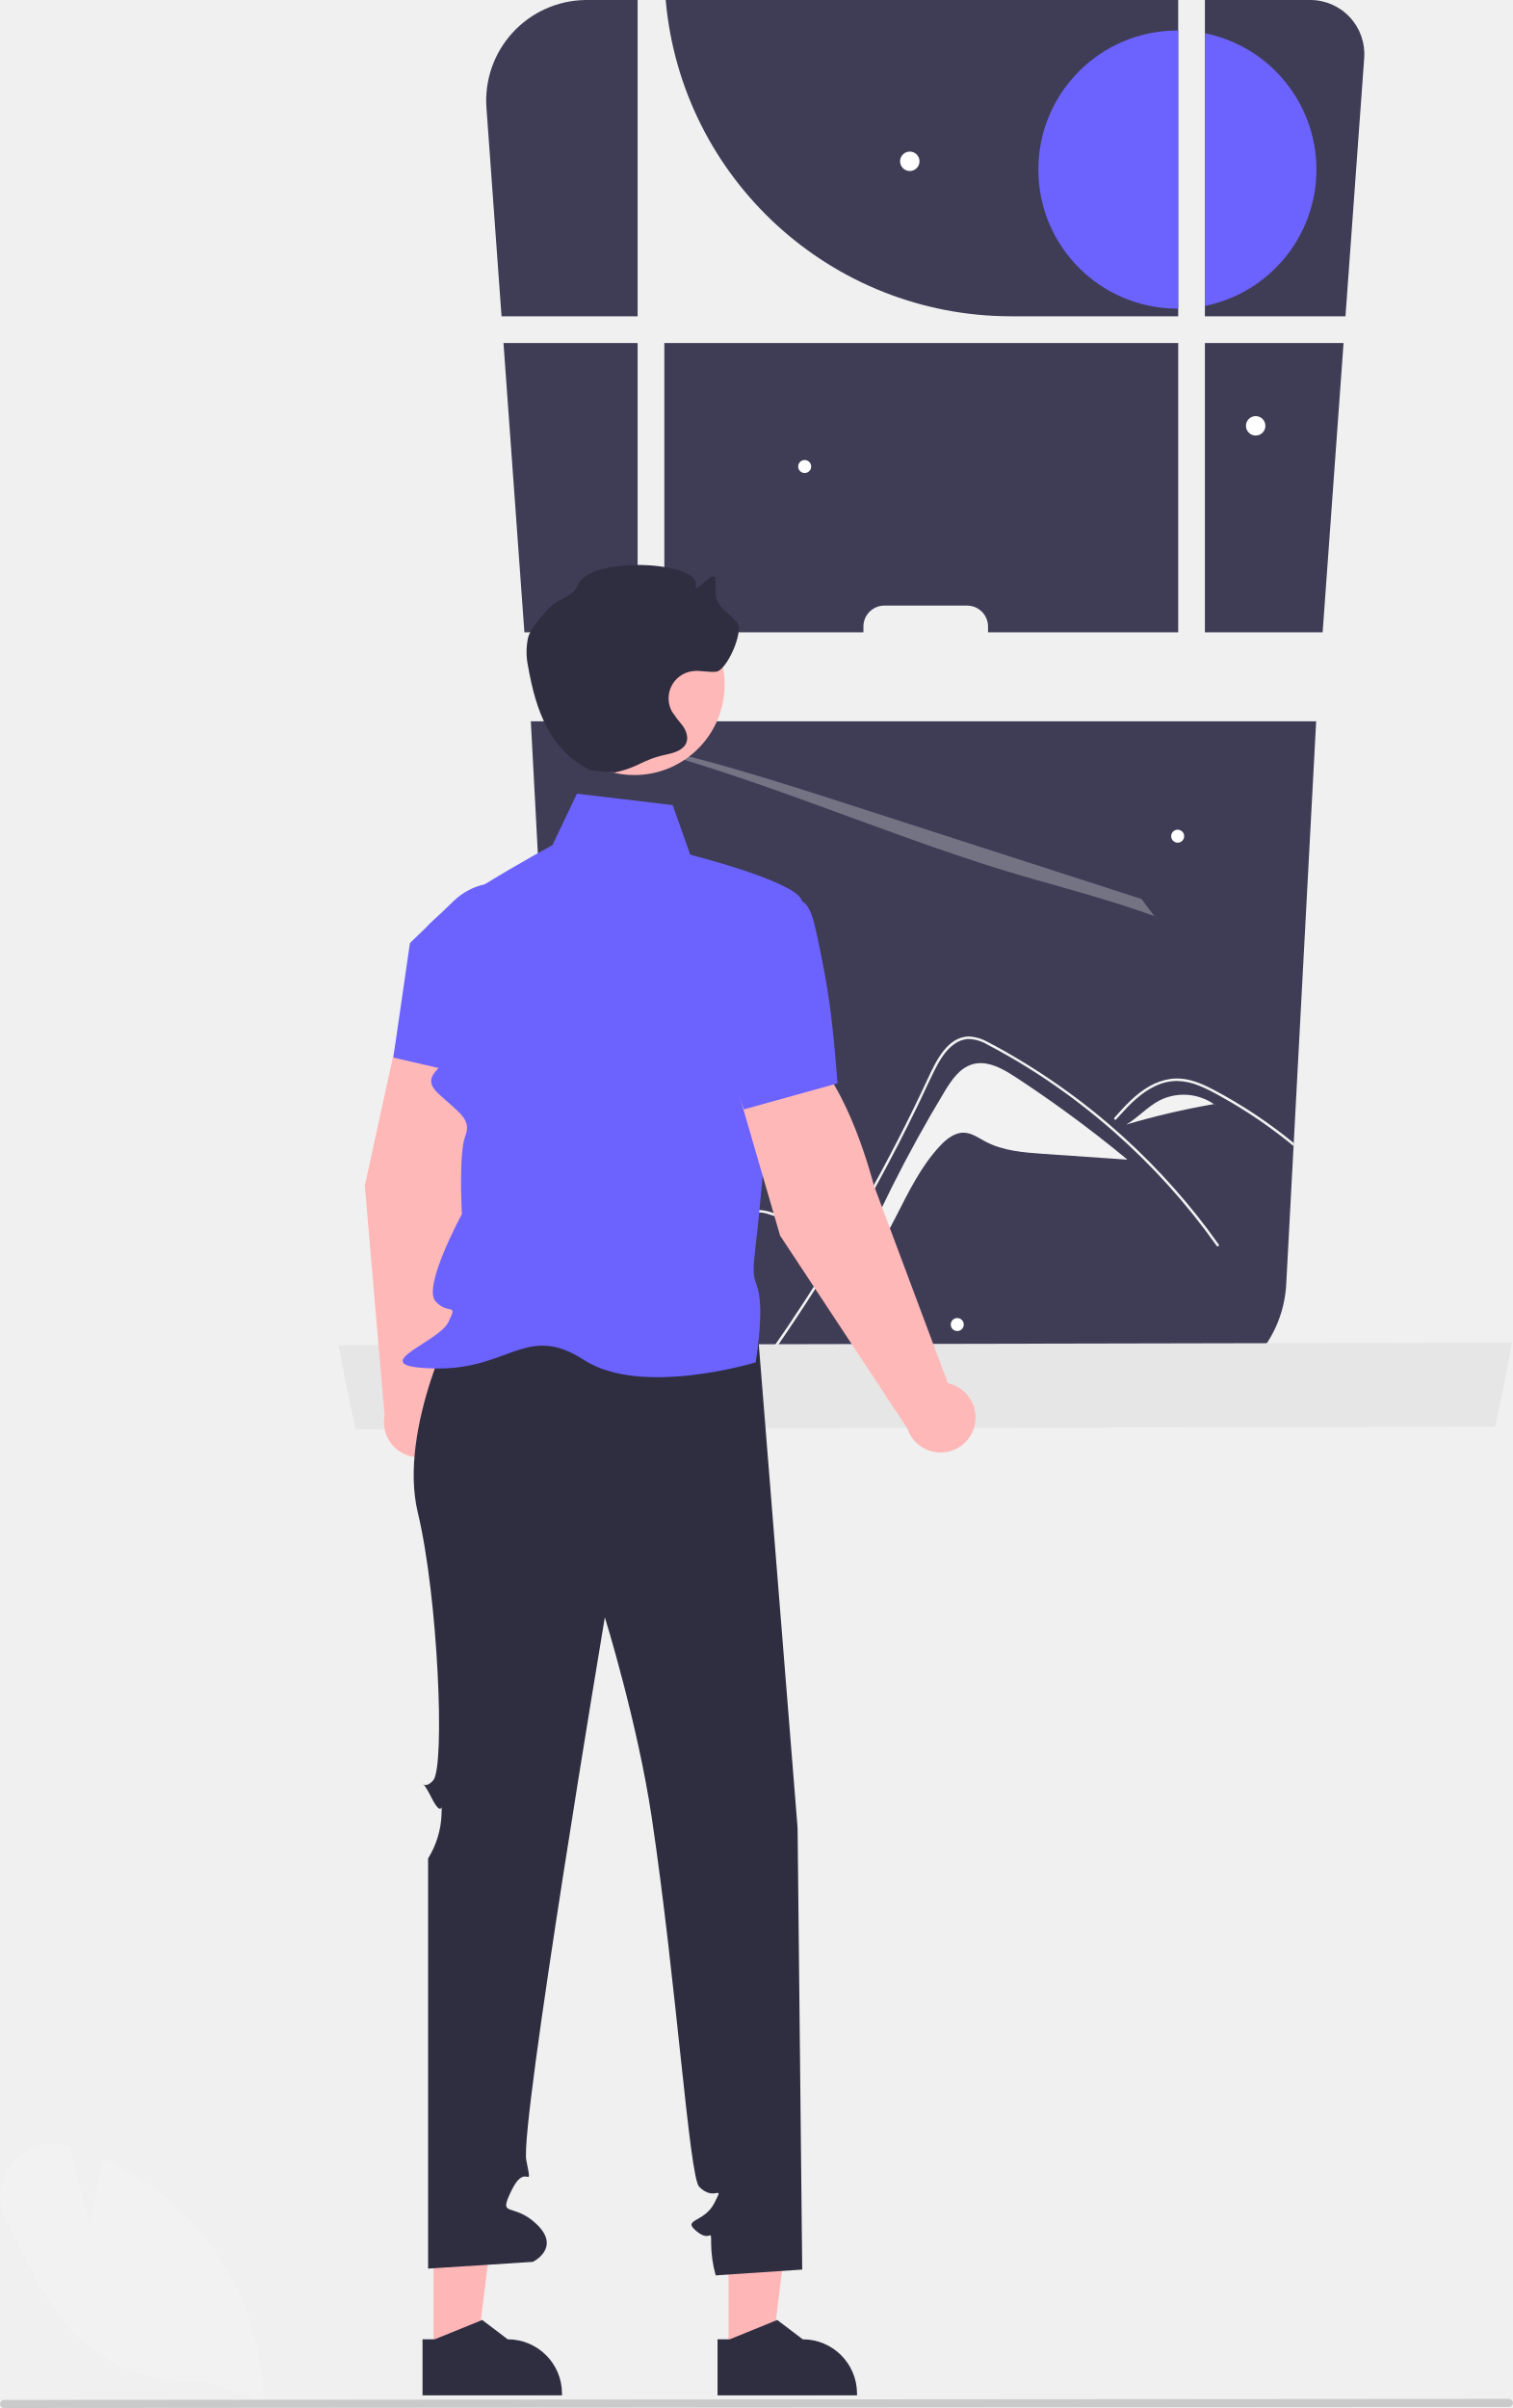
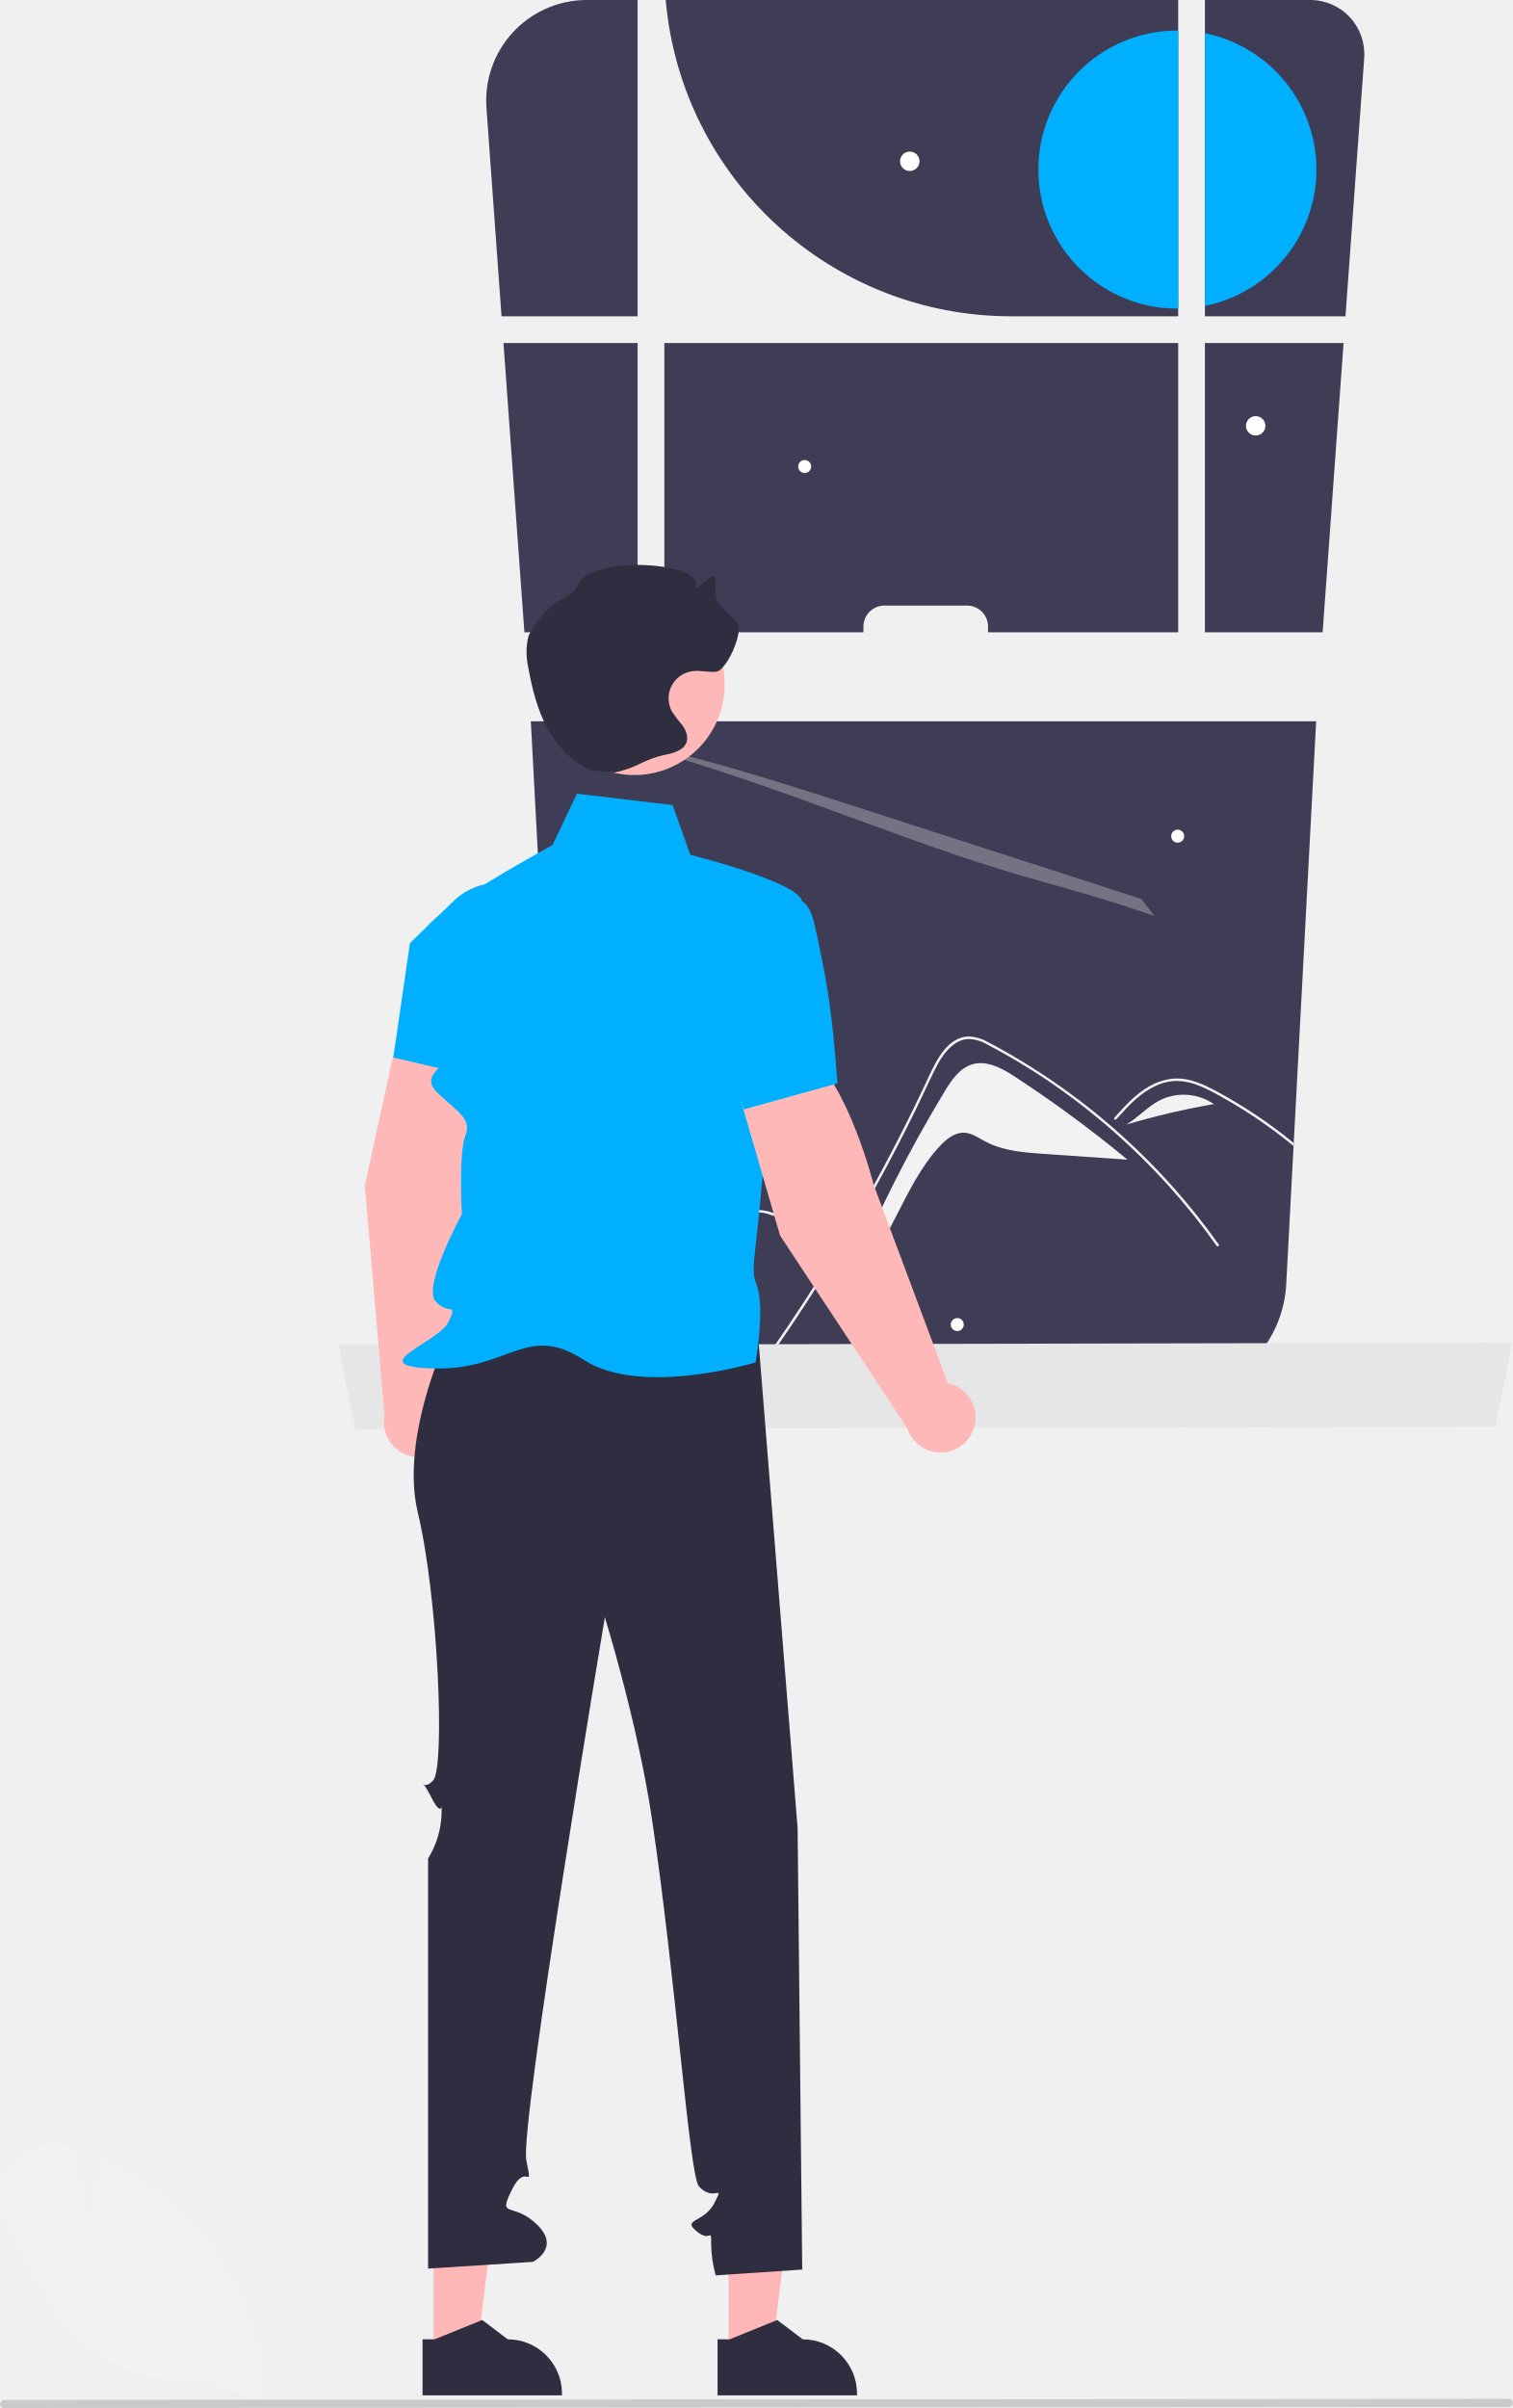
<svg xmlns="http://www.w3.org/2000/svg" data-name="Layer 1" width="446.131" height="710.027" viewBox="0 0 446.131 710.027">
  <path d="M573.109,285.657a6.178,6.178,0,0,1,6.18-6.18h24.38a6.18,6.18,0,0,1,6.19,6.18v1.69h56.08v-85.3h-151.54v85.3h58.71Z" transform="translate(-318.4866 -100.9076)" fill="#3f3d56" />
  <polygon points="396.213 101.14 355.323 101.14 355.323 186.44 390.043 186.44 396.213 101.14" fill="#3f3d56" />
  <path d="M665.937,100.908v93.26h-49.27a102.284,102.284,0,0,1-101.87-93.26Z" transform="translate(-318.4866 -100.9076)" fill="#3f3d56" />
  <path d="M720.787,118.018l-5.52,76.15h-41.46v-93.26h31.08A15.95,15.95,0,0,1,720.787,118.018Z" transform="translate(-318.4866 -100.9076)" fill="#3f3d56" />
  <path d="M706.617,313.598l-6.61,124.34-.05.9-2.13,40.09a35.263,35.263,0,0,1-35.24,33.98h-143.53a35.096,35.096,0,0,1-16.84-4.28c-.09-.05-.18-.1-.26-.14-.85-.47-1.67-.98-2.47-1.51-.2-.14-.4-.27-.6-.41a35.214,35.214,0,0,1-15.07-27.64l-8.79-165.33Z" transform="translate(-318.4866 -100.9076)" fill="#3f3d56" />
  <path d="M461.946,132.808l4.443,61.359h40.13V100.908H491.476q-.2,0-.4.002A29.666,29.666,0,0,0,461.946,132.808Z" transform="translate(-318.4866 -100.9076)" fill="#3f3d56" />
  <polygon points="154.643 186.44 188.033 186.44 188.033 101.14 148.473 101.14 154.643 186.44" fill="#3f3d56" />
-   <path d="M665.697,109.908h.24v82h-.24a41,41,0,0,1,0-82Z" transform="translate(-318.4866 -100.9076)" fill="#6c63ff" />
-   <path d="M706.697,150.908a41.026,41.026,0,0,1-32.89,40.2v-80.4A41.026,41.026,0,0,1,706.697,150.908Z" transform="translate(-318.4866 -100.9076)" fill="#6c63ff" />
+   <path d="M665.697,109.908h.24v82h-.24a41,41,0,0,1,0-82Z" transform="translate(-318.4866 -100.9076)" fill="#00b0ff" />
+   <path d="M706.697,150.908a41.026,41.026,0,0,1-32.89,40.2v-80.4A41.026,41.026,0,0,1,706.697,150.908Z" transform="translate(-318.4866 -100.9076)" fill="#00b0ff" />
  <path d="M503.599,320.51c5.673.267,17.408,3.084,30.123,6.726,12.708,3.646,26.492,8.094,40.1,12.494q35.733,11.544,71.462,23.08,4.912,1.584,9.851,3.195c1.261,1.649,2.515,3.315,3.746,4.997-2.894-1.023-5.8-2.013-8.698-2.956-12.378-4.023-23.12-6.676-35.133-10.335-18.488-5.627-37.992-13.018-56.909-19.899C539.227,330.924,517.525,323.511,503.599,320.51Z" transform="translate(-318.4866 -100.9076)" fill="#f0f0f0" opacity="0.3" style="isolation:isolate" />
  <circle cx="268.296" cy="47.56" r="2.863" fill="#fff" />
  <circle cx="370.296" cy="125.56" r="2.863" fill="#fff" />
  <circle cx="282.296" cy="390.56" r="1.914" fill="#fff" />
  <circle cx="347.296" cy="246.56" r="1.914" fill="#fff" />
  <circle cx="237.296" cy="137.56" r="1.914" fill="#fff" />
  <circle cx="209.296" cy="294.56" r="1.914" fill="#fff" />
  <path d="M617.928,418.475c-.67-.439-1.364-.881-2.075-1.303-3.317-1.965-7.004-3.496-10.607-2.447-3.777,1.098-6.189,4.693-8.224,8.059a402.84,402.84,0,0,0-28.566,57.013c12.685-10.579,15.959-28.994,27.266-41.037,1.913-2.034,4.346-3.985,7.134-3.86,2.248.098,4.178,1.514,6.161,2.575,5.221,2.797,11.336,3.259,17.245,3.667q12.267.848,24.538,1.693l.012-.13q-8.693-7.179-17.799-13.806Q625.595,423.494,617.928,418.475Z" transform="translate(-318.4866 -100.9076)" fill="#f2f2f2" />
  <path d="M674.647,463.418a194.955,194.955,0,0,0-28.91-30.83c-.86-.74-1.73-1.47-2.61-2.2q-2.82-2.325-5.71-4.55-6.12-4.68-12.56-8.86-3.87-2.505-7.85-4.83c-.67-.39-1.34-.78-2.02-1.16-1.69-.95-3.38-1.9-5.11-2.78a12.452,12.452,0,0,0-5.42-1.68c-6.57-.1-9.98,7.34-12.32,12.35q-1.095,2.37-2.23,4.72-4.26,8.925-8.86,17.68-2.835,5.415-5.79,10.76-4.2,7.575-8.63,15-5.31,8.91-10.95,17.61c-6.47,9.97-12.9,19.11-19.8,28.26h1.04q11.535-15.525,21.91-31.82,9-14.13,17.12-28.79,3.855-6.975,7.51-14.06,2.82-5.505,5.53-11.05c.52-1.06,1.02-2.12,1.52-3.19,1.18-2.51,2.33-5.03,3.57-7.5,1.41-2.81,3.12-5.77,5.72-7.66a7.831,7.831,0,0,1,4.06-1.57,11.431,11.431,0,0,1,5.89,1.69q3.525,1.845,6.98,3.84a190.053,190.053,0,0,1,20.18,13.55q5.19,3.99,10.09,8.3a193.594,193.594,0,0,1,30.27,33.6c.27.38.9.02.63-.37Q676.307,465.628,674.647,463.418Z" transform="translate(-318.4866 -100.9076)" fill="#f2f2f2" />
  <path d="M694.537,433.678q-5.61-4.17-11.62-7.76c-2-1.2-4.02-2.34-6.08-3.44-.62-.33-1.25-.65-1.88-.96a28.999,28.999,0,0,0-4.48-1.82,15.973,15.973,0,0,0-6.76-.67,17.566,17.566,0,0,0-6.24,2.16c-4.09,2.29-7.26,5.82-10.34,9.27a.371.371,0,0,0,.01.51.32.32,0,0,0,.5,0c.39-.42.76-.85,1.15-1.27,3.03-3.36,6.28-6.67,10.45-8.59a14.998,14.998,0,0,1,6.35-1.47,18.05,18.05,0,0,1,6.59,1.43c.99.4,1.96.85,2.92,1.33,1.09.55,2.17,1.14,3.23,1.73q3.015,1.665,5.94,3.47,5.835,3.6,11.29,7.76c1.49,1.13,2.95,2.28,4.39,3.48l.05-.9Q697.322,435.733,694.537,433.678Z" transform="translate(-318.4866 -100.9076)" fill="#f2f2f2" />
  <path d="M517.887,483.608q6.39-8.01,12.89-15.94c1.04-1.28,2.09-2.57,3.15-3.84a26.927,26.927,0,0,1,2.78-2.97,10.003,10.003,0,0,1,3.39-2.1,7.633,7.633,0,0,1,4.34-.06,50.354,50.354,0,0,1,4.8,1.66l4.87,1.78,9.79,3.58a.294.294,0,0,0,.36-.09.393.393,0,0,0-.17-.61l-2.46-.91-9.86-3.6c-1.64-.6-3.27-1.21-4.91-1.8a13.364,13.364,0,0,0-4.74-1.04c-2.78.05-5.1,1.75-6.96,3.67-1.01,1.05-1.93,2.18-2.85,3.31-1.09,1.33-2.19,2.67-3.28,4.01q-6.57,8.04-13.05,16.17t-12.88,16.31q-2.115,2.715-4.21,5.43c.2.14.4.27.6.41q2.82-3.66,5.68-7.3Q511.482,491.608,517.887,483.608Z" transform="translate(-318.4866 -100.9076)" fill="#f2f2f2" />
  <path d="M660.533,425.325c-3.634,1.868-6.392,5.105-9.917,7.171A227.153,227.153,0,0,1,676.459,426.464,15.813,15.813,0,0,0,660.533,425.325Z" transform="translate(-318.4866 -100.9076)" fill="#f2f2f2" />
  <path d="M676.459,426.464c.346.242.683.497,1.007.77l-.958-.779Z" transform="translate(-318.4866 -100.9076)" fill="#f2f2f2" />
  <path d="M540.52,462.873a8.153,8.153,0,0,0-3.449,2.879q-17.942,21.84-35.884,43.679a152.728,152.728,0,0,0,40.679-46.505Z" transform="translate(-318.4866 -100.9076)" fill="#f2f2f2" />
  <path d="M418.348,497.515c.004.026.009.043.013.069.03.18.061.343.096.523v.009q2.229,12.311,4.897,24.21l336.019-.72q2.706-12.144,4.967-24.733a.284.284,0,0,0,.009-.06Z" transform="translate(-318.4866 -100.9076)" fill="#e6e6e6" />
  <path d="M435.487,407.391l23.381-.702c6.315,13.89-1.415,43.933-1.415,43.933L448.76,512.426a10.327,10.327,0,1,1-16.867,5.904L426.069,450.539Z" transform="translate(-318.4866 -100.9076)" fill="#ffb8b8" />
-   <path d="M434.475,412.744l4.903-33.771,13.009-12.504a18.991,18.991,0,0,1,19.622-4.1h0A18.946,18.946,0,0,1,483.553,385.517c-4.158,13.957-11.205,31.119-21.162,33.624l-.101.025Z" transform="translate(-318.4866 -100.9076)" fill="#6c63ff" />
+   <path d="M434.475,412.744l4.903-33.771,13.009-12.504a18.991,18.991,0,0,1,19.622-4.1h0A18.946,18.946,0,0,1,483.553,385.517c-4.158,13.957-11.205,31.119-21.162,33.624l-.101.025Z" transform="translate(-318.4866 -100.9076)" fill="#00b0ff" />
  <polygon points="214.855 693.94 227.612 693.94 233.68 644.736 214.853 644.737 214.855 693.94" fill="#ffb6b6" />
  <path d="M530.092,790.681v16.53h41.13v-.52a16.013,16.013,0,0,0-16.01-16.01l-7.52-5.7-.39.16-13.62,5.54Z" transform="translate(-318.4866 -100.9076)" fill="#2f2e41" />
  <polygon points="127.855 693.94 140.612 693.94 146.68 644.736 127.853 644.737 127.855 693.94" fill="#ffb6b6" />
  <path d="M443.092,790.681v16.53h41.13v-.52a16.013,16.013,0,0,0-16.01-16.01l-7.52-5.7-.39.16-13.62,5.54Z" transform="translate(-318.4866 -100.9076)" fill="#2f2e41" />
  <path d="M541.884,492.682,453.878,487.53s-18.181,34.377-12.181,59.377,8.084,74.918,4.542,78.959-4.542-2.959-.542,5.041c4.045,8.09,3-2,3,5a26.511,26.511,0,0,1-3.969,12.998v120.925l30.905-1.987s8.348-4.078,1.206-11.007-11.714-1.48-7.428-10.205,6.286,1.276,4.286-8.724S496.853,577.783,496.853,577.783s9.649,31.027,13.844,59.125c7.223,48.377,11.07,105.76,13.949,108.759,4.551,4.741,7.551-1.259,4.551,4.741s-9.717,4.717-5.358,8.358,4.358-1.358,4.358,3.642a36.431,36.431,0,0,0,1.345,9.423l25.518-1.713-1.363-130.21Z" transform="translate(-318.4866 -100.9076)" fill="#2f2e41" />
-   <path d="M516.849,338.303,488.63,334.945l-7.226,15.167s-39.589,21.37-38.148,26.582,12.441,27.213,9.441,33.213-10.811,7.996-4.906,13.498,9.906,7.502,7.906,12.502-1,23-1,23-11.612,21.317-7.806,25.659,6.806.082,3.806,6.212-26.079,13.149-4.039,13.639,27.039-13.51,44.039-2.51,50.638.709,50.638.709,1.953-11.709,1.158-18.709-2.656-3.524-1.226-15.262,3.772-39.558,3.772-39.558,12.989-57.602,9.658-63.18-32.638-12.961-32.638-12.961Z" transform="translate(-318.4866 -100.9076)" fill="#6c63ff" />
+   <path d="M516.849,338.303,488.63,334.945l-7.226,15.167s-39.589,21.37-38.148,26.582,12.441,27.213,9.441,33.213-10.811,7.996-4.906,13.498,9.906,7.502,7.906,12.502-1,23-1,23-11.612,21.317-7.806,25.659,6.806.082,3.806,6.212-26.079,13.149-4.039,13.639,27.039-13.51,44.039-2.51,50.638.709,50.638.709,1.953-11.709,1.158-18.709-2.656-3.524-1.226-15.262,3.772-39.558,3.772-39.558,12.989-57.602,9.658-63.18-32.638-12.961-32.638-12.961Z" transform="translate(-318.4866 -100.9076)" fill="#00b0ff" />
  <path d="M536.21,422.83l20.208-11.781c12.181,9.189,19.734,39.277,19.734,39.277l21.872,58.455a10.327,10.327,0,1,1-12.001,13.242L548.537,465.239Z" transform="translate(-318.4866 -100.9076)" fill="#ffb8b8" />
-   <path d="M537.876,428.017,526.059,396.003l5.46-17.198a18.991,18.991,0,0,1,15.283-12.971h0c9.865-1.401,10.736,2.059,12.804,11.806,3.011,14.248,4.247,21.679,5.854,42.667l-.077.071Z" transform="translate(-318.4866 -100.9076)" fill="#6c63ff" />
+   <path d="M537.876,428.017,526.059,396.003l5.46-17.198a18.991,18.991,0,0,1,15.283-12.971h0c9.865-1.401,10.736,2.059,12.804,11.806,3.011,14.248,4.247,21.679,5.854,42.667l-.077.071Z" transform="translate(-318.4866 -100.9076)" fill="#00b0ff" />
  <circle cx="187.062" cy="201.898" r="26.632" fill="#ffb8b8" />
  <path d="M499.732,328.687c7.478-1.595,7.805-3.704,15.284-5.299,2.381-.508,5.149-1.343,5.931-3.648.557-1.642-.16-3.456-1.163-4.871a45.66,45.66,0,0,1-3.134-4.143,8.089,8.089,0,0,1,6.008-11.911c2.307-.311,4.65.38,6.968.168,3.179-.291,8.25-11.869,6.308-14.403-1.89-2.467-5.081-4.011-6.068-6.958-.645-1.927-.18-4.041-.427-6.058-.365-2.991-6.676,5.032-5.772,2.157,2.217-7.052-30.999-9.35-34.784-.336-1.415,3.369-4.937,3.788-7.718,6.157-1.823,1.553-6.23,6.573-6.94,9.338a20.208,20.208,0,0,0-.014,8.497c2.302,13.114,6.459,24.811,18.418,30.663" transform="translate(-318.4866 -100.9076)" fill="#2f2e41" />
  <path d="M379.18,803.037a48.675,48.675,0,0,1-39.259-14.645c-6.591-6.949-11.113-15.892-15.487-24.542-1.273-2.517-2.589-5.12-3.928-7.614a15.534,15.534,0,0,1,1.612-17.332,15.272,15.272,0,0,1,16.303-5.209l.638.184,5.744,22.414c.857-3.343,2.696-10.876,3.858-18.256l.098-.618.572.255a78.132,78.132,0,0,1,16.786,10.115A80.529,80.529,0,0,1,396.228,808.433l.015.697Z" transform="translate(-318.4866 -100.9076)" fill="#f2f2f2" />
  <path d="M763.427,810.628l-443.75.307a1.191,1.191,0,0,1,0-2.381l443.75-.307a1.191,1.191,0,1,1,0,2.381Z" transform="translate(-318.4866 -100.9076)" fill="#cacaca" />
</svg>
